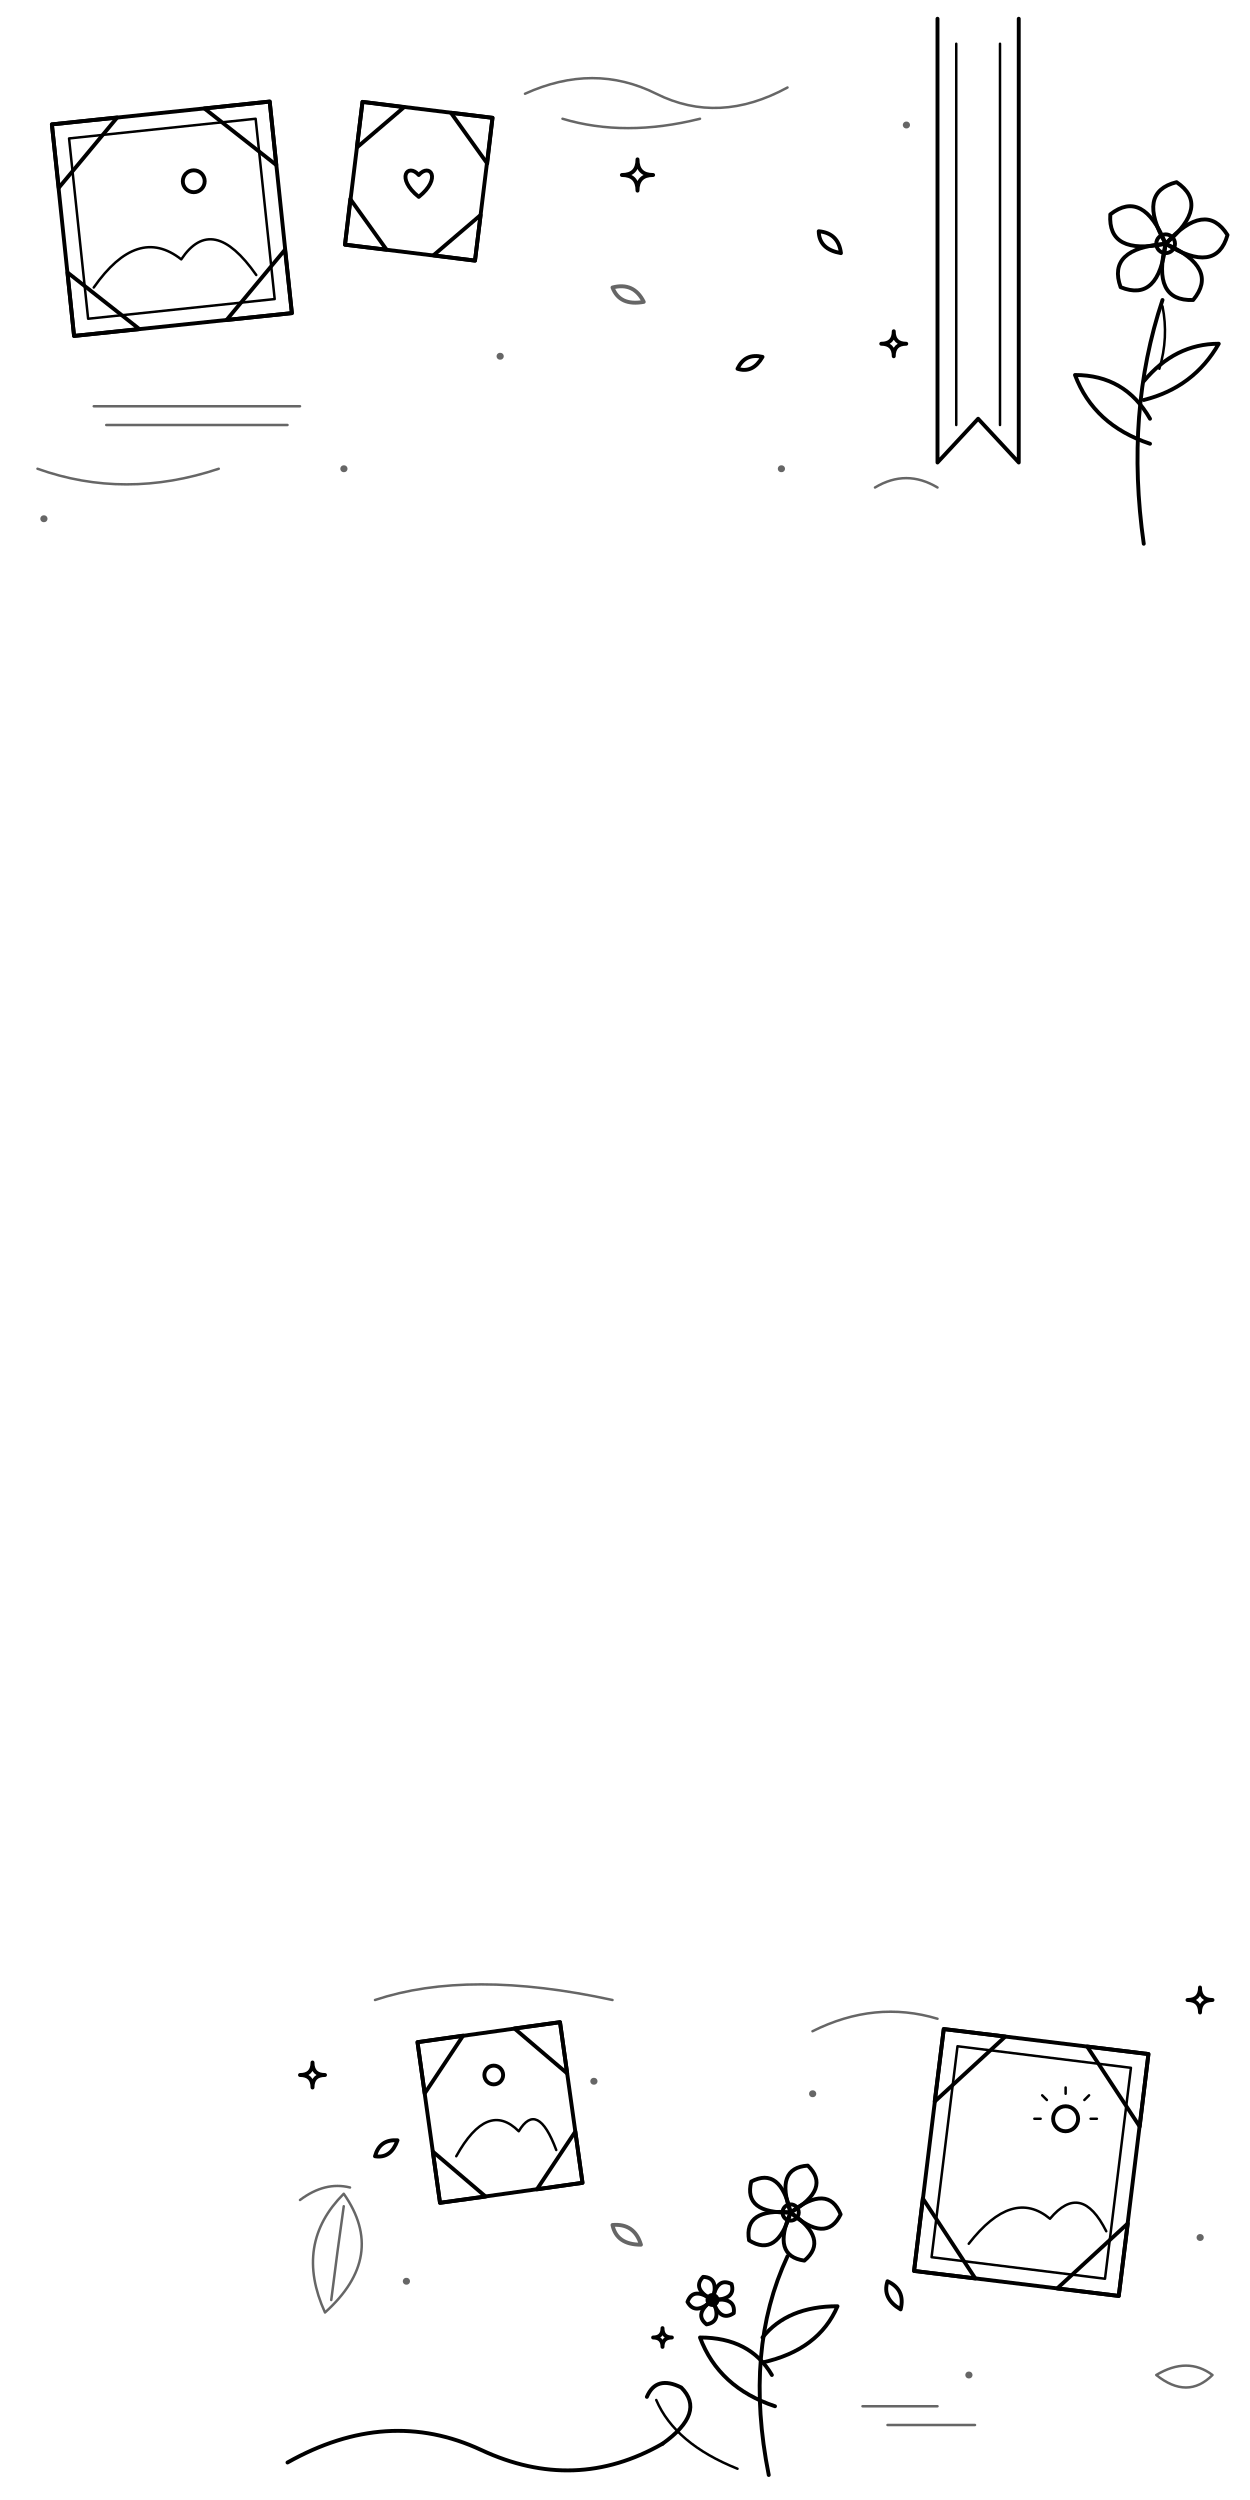
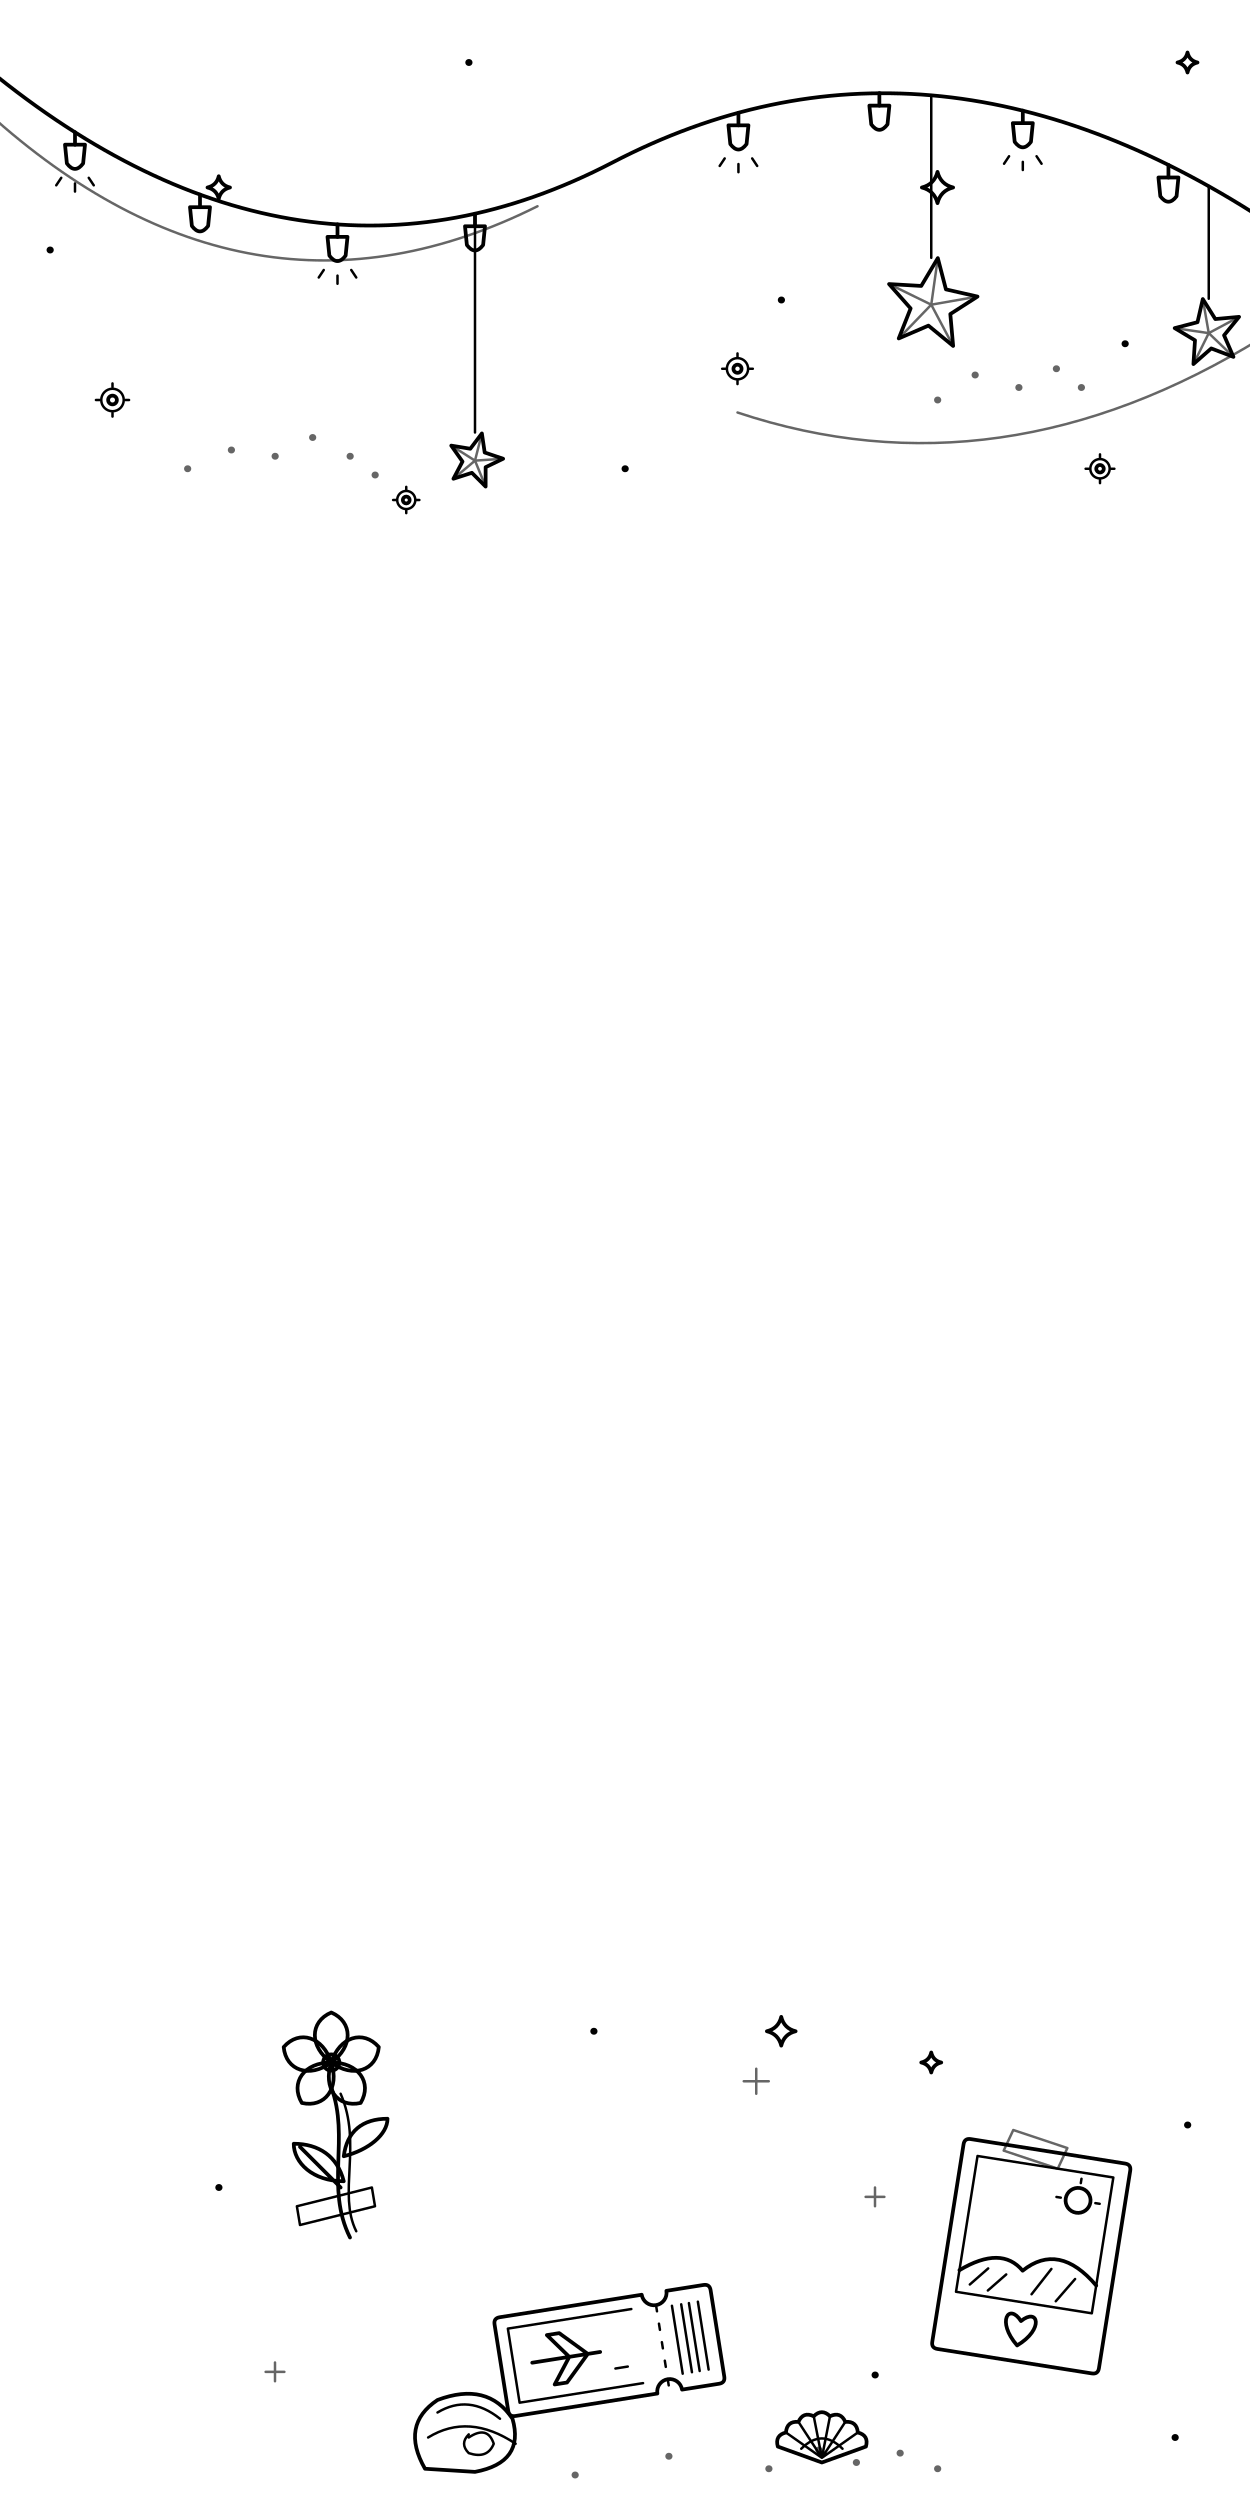
- <svg xmlns="http://www.w3.org/2000/svg" viewBox="0 0 400 800" fill="none" stroke="currentColor" stroke-width="1.25" stroke-linecap="round" stroke-linejoin="round">
+ <svg xmlns="http://www.w3.org/2000/svg" viewBox="0 0 400 800" fill="none" stroke="currentColor" stroke-width="1.2" stroke-linecap="round" stroke-linejoin="round">
  <g data-part="top">
-     <path pathLength="1" d="M16.6 39.8L86.3 32.5L93.4 100.2L23.7 107.5Z" />
-     <path pathLength="1" stroke-width="0.8" d="M22.1 44.3L81.8 38L87.9 95.7L28.2 102Z" />
-     <path pathLength="1" d="M16.6 39.8L37.5 37.6L18.8 60.1Z" />
-     <path pathLength="1" d="M86.3 32.5L88.4 52.8L65.4 34.7Z" />
-     <path pathLength="1" d="M93.4 100.2L72.5 102.4L91.2 79.9Z" />
-     <path pathLength="1" d="M23.7 107.5L21.6 87.2L44.6 105.3Z" />
-     <path pathLength="1" stroke-width="0.8" d="M30 92Q44 72 58 83Q68 68 82 88" />
-     <circle pathLength="1" cx="62" cy="58" r="3.5" />
-     <path pathLength="1" d="M116 32.6L157.6 37.7L152 83.4L110.4 78.3Z" />
-     <path pathLength="1" d="M116 32.6L129.3 34.3L114.2 47.2Z" />
-     <path pathLength="1" d="M157.6 37.7L155.9 52.3L144.3 36.1Z" />
-     <path pathLength="1" d="M152 83.4L138.7 81.7L153.8 68.8Z" />
-     <path pathLength="1" d="M110.4 78.3L112.1 63.7L123.7 79.9Z" />
-     <path class="accent" pathLength="1" d="M134 63C126.5 57 130.5 52 134 56C137.5 52 141.5 57 134 63Z" />
-     <g class="lv-sway lv-o-tr">
-       <path pathLength="1" d="M300 6V148L313 134L326 148V6" />
-       <path class="accent" pathLength="1" stroke-width="0.8" d="M306 14V136" />
-       <path pathLength="1" stroke-width="0.8" d="M320 14V136" />
+     <path pathLength="1" d="M-4 22Q96 104 196 52Q296 0 404 70" />
+     <g stroke-width="0.8" opacity="0.6">
+       <path pathLength="1" d="M-4 36Q80 112 172 66" />
+       <path pathLength="1" d="M404 108Q320 160 236 132" />
    </g>
-     <g class="lv-sway lv-o-flower7">
-       <path pathLength="1" d="M366 174Q360 132 372 96" />
-       <path pathLength="1" d="M368 142Q350 136 344 120Q360 120 368 134" />
-       <path pathLength="1" d="M366 128Q382 124 390 110Q376 110 366 122" />
-       <path pathLength="1" stroke-width="0.8" d="M371 118Q374 108 372 98" />
-       <path class="accent" pathLength="1" d="M373 78Q363.6 61.5 376.5 58.3Q387.5 65.7 373 78Z" />
-       <path class="accent" pathLength="1" d="M373 78Q385.8 64 392.8 75.2Q389.2 88 373 78Z" />
-       <path class="accent" pathLength="1" d="M373 78Q390.3 85.8 381.8 96Q368.5 96.5 373 78Z" />
-       <path class="accent" pathLength="1" d="M373 78Q370.9 96.9 358.6 91.9Q354.1 79.5 373 78Z" />
-       <path class="accent" pathLength="1" d="M373 78Q354.4 81.8 355.3 68.6Q365.8 60.4 373 78Z" />
-       <circle pathLength="1" cx="373" cy="78" r="3" />
+     <g class="lv-glow">
+       <path pathLength="1" d="M24 42.3L24 46.3" />
+       <path pathLength="1" class="accent" d="M20.8 46.3L27.2 46.3L26.6 52.3Q24 55.8 21.4 52.3Z" />
+       <path pathLength="1" class="accent" stroke-width="0.8" d="M18 59.3L19.6 56.9M30 59.3L28.4 56.9M24 61.3L24 58.7" />
+       <path pathLength="1" d="M108 71.8L108 75.8" />
+       <path pathLength="1" class="accent" d="M104.8 75.8L111.2 75.8L110.6 81.8Q108 85.3 105.4 81.8Z" />
+       <path pathLength="1" class="accent" stroke-width="0.8" d="M102 88.8L103.6 86.4M114 88.8L112.4 86.4M108 90.8L108 88.2" />
+       <path pathLength="1" d="M236.3 36.1L236.3 40.1" />
+       <path pathLength="1" class="accent" d="M233.1 40.1L239.5 40.1L238.9 46.1Q236.3 49.6 233.7 46.1Z" />
+       <path pathLength="1" class="accent" stroke-width="0.8" d="M230.3 53.1L231.9 50.7M242.3 53.1L240.7 50.7M236.3 55.1L236.3 52.5" />
+       <path pathLength="1" d="M327.3 35.4L327.3 39.4" />
+       <path pathLength="1" class="accent" d="M324.1 39.4L330.5 39.4L329.9 45.4Q327.3 48.9 324.7 45.4Z" />
+       <path pathLength="1" class="accent" stroke-width="0.8" d="M321.3 52.4L322.9 50M333.3 52.4L331.7 50M327.3 54.4L327.3 51.8" />
+     </g>
+     <g class="lv-sparkle">
+       <path pathLength="1" d="M64 62.3L64 66.3" />
+       <path pathLength="1" d="M60.8 66.3L67.2 66.3L66.6 72.3Q64 75.8 61.4 72.3Z" />
+       <path pathLength="1" d="M152 68.4L152 72.4" />
+       <path pathLength="1" d="M148.8 72.4L155.2 72.4L154.6 78.4Q152 81.9 149.4 78.4Z" />
+       <path pathLength="1" d="M281.4 29.8L281.4 33.8" />
+       <path pathLength="1" d="M278.2 33.8L284.6 33.8L284 39.8Q281.4 43.3 278.8 39.8Z" />
+       <path pathLength="1" d="M373.9 52.8L373.9 56.8" />
+       <path pathLength="1" d="M370.7 56.8L377.1 56.8L376.5 62.8Q373.9 66.3 371.3 62.8Z" />
+     </g>
+     <g class="lv-sway lv-o-t" style="transform-origin:298px 30.5px">
+       <path pathLength="1" stroke-width="0.8" d="M298 30.5L298 82.5" />
+       <path pathLength="1" d="M300.1 82.6L302.7 92.6L312.8 94.9L304.1 100.5L305 110.7L297.1 104.2L287.6 108.3L291.4 98.7L284.5 90.9L294.8 91.5Z" />
+       <path pathLength="1" stroke-width="0.8" opacity="0.6" d="M298 97.5L300.1 82.6M298 97.5L312.8 94.9M298 97.5L305 110.7M298 97.5L287.6 108.3M298 97.5L284.5 90.9" />
+     </g>
+     <g class="lv-sway lv-o-t" style="transform-origin:386.8px 59.6px">
+       <path pathLength="1" stroke-width="0.8" d="M386.8 59.6L386.8 95.6" />
+       <path pathLength="1" class="accent" d="M384.9 95.7L388.9 102.1L396.5 101.4L391.7 107.3L394.7 114.2L387.6 111.5L381.9 116.5L382.4 108.9L375.9 105L383.2 103.1Z" />
+       <path pathLength="1" class="accent" stroke-width="0.8" opacity="0.6" d="M386.8 106.6L384.9 95.7M386.8 106.6L396.5 101.4M386.8 106.6L394.7 114.2M386.8 106.6L381.9 116.5M386.8 106.6L375.9 105" />
+     </g>
+     <g class="lv-sway lv-o-t" style="transform-origin:152px 68.4px">
+       <path pathLength="1" stroke-width="0.8" d="M152 68.4L152 138.4" />
+       <path pathLength="1" class="accent" d="M154.2 138.7L155.1 144.8L161 146.8L155.4 149.5L155.4 155.7L151 151.3L145.1 153.2L148 147.7L144.4 142.6L150.5 143.6Z" />
+       <path pathLength="1" class="accent" stroke-width="0.8" opacity="0.6" d="M152 147.4L154.2 138.7M152 147.4L161 146.8M152 147.4L155.4 155.7M152 147.4L145.1 153.2M152 147.4L144.4 142.6" />
+     </g>
+     <g class="lv-glow">
+       <circle class="fill-accent" cx="36" cy="128" r="1.4" />
+       <circle pathLength="1" class="accent" stroke-width="0.8" cx="36" cy="128" r="3.6" />
+       <path pathLength="1" class="accent" stroke-width="0.8" d="M30.7 128L31.9 128M40.1 128L41.3 128M36 122.7L36 123.9M36 132.1L36 133.3" />
+     </g>
+     <g class="lv-glow">
+       <circle class="fill-accent" cx="236" cy="118" r="1.3" />
+       <circle pathLength="1" class="accent" stroke-width="0.8" cx="236" cy="118" r="3.4" />
+       <path pathLength="1" class="accent" stroke-width="0.8" d="M231.1 118L232.2 118M239.8 118L240.9 118M236 113.1L236 114.2M236 121.8L236 122.9" />
+     </g>
+     <g class="lv-glow">
+       <circle class="fill-accent" cx="352" cy="150" r="1.2" />
+       <circle pathLength="1" class="accent" stroke-width="0.8" cx="352" cy="150" r="3.1" />
+       <path pathLength="1" class="accent" stroke-width="0.8" d="M347.4 150L348.5 150M355.5 150L356.6 150M352 145.4L352 146.5M352 153.5L352 154.6" />
+     </g>
+     <g class="lv-glow">
+       <circle class="fill-accent" cx="130" cy="160" r="1.1" />
+       <circle pathLength="1" class="accent" stroke-width="0.8" cx="130" cy="160" r="2.9" />
+       <path pathLength="1" class="accent" stroke-width="0.8" d="M125.8 160L126.8 160M133.2 160L134.2 160M130 155.8L130 156.8M130 163.2L130 164.2" />
    </g>
    <g stroke-width="0.8" opacity="0.6">
-       <path pathLength="1" d="M168 30Q190 20 210 30Q230 40 252 28" />
-       <path pathLength="1" d="M180 38Q200 44 224 38" />
-       <path pathLength="1" d="M30 130H96" />
-       <path pathLength="1" d="M34 136H92" />
-       <path pathLength="1" d="M280 156Q290 150 300 156" />
-       <path pathLength="1" d="M12 150Q40 160 70 150" />
+       <path pathLength="1" stroke-width="2.2" d="M60 150h.1M74 144h.1M88 146h.1M100 140h.1M112 146h.1M120 152h.1" />
+       <path pathLength="1" stroke-width="2.2" d="M300 128h.1M312 120h.1M326 124h.1M338 118h.1M346 124h.1" />
    </g>
-     <g opacity="0.6">
-       <g class="lv-drift">
-         <path pathLength="1" d="M196 92Q202.8 90.2 206 96.6Q198.3 98 196 92Z" />
-       </g>
-     </g>
-     <g class="lv-drift lv-s">
-       <path pathLength="1" d="M236 118Q238.4 112.9 244 114.2Q240.9 119.6 236 118Z" />
-       <path pathLength="1" d="M262 74Q268.3 74.6 269.1 81Q262.1 79.8 262 74Z" />
-     </g>
-     <g class="lv-sparkle">
-       <path class="accent" pathLength="1" d="M204 51Q204 56 209 56Q204 56 204 61Q204 56 199 56Q204 56 204 51Z" />
-       <path pathLength="1" d="M286 106Q286 110 290 110Q286 110 286 114Q286 110 282 110Q286 110 286 106Z" />
-     </g>
-     <g opacity="0.6">
-       <g class="lv-twinkle">
-         <path pathLength="1" stroke-width="2.2" d="M160 114h.1M250 150h.1M110 150h.1M290 40h.1M14 166h.1" />
-       </g>
+     <g class="lv-twinkle">
+       <path pathLength="1" d="M300 55Q301 59 305 60Q301 61 300 65Q299 61 295 60Q299 59 300 55" />
+       <path pathLength="1" class="accent" d="M70 56.4Q70.7 59.3 73.6 60Q70.7 60.7 70 63.6Q69.3 60.7 66.4 60Q69.3 59.3 70 56.4" />
+       <path pathLength="1" d="M380 16.8Q380.6 19.4 383.2 20Q380.6 20.6 380 23.2Q379.4 20.6 376.8 20Q379.4 19.4 380 16.8" />
+       <path pathLength="1" stroke-width="2.2" d="M16 80h.1M150 20h.1M250 96h.1M360 110h.1M200 150h.1" />
    </g>
  </g>
  <g data-part="bottom">
-     <path pathLength="1" d="M133.6 653.5L179.2 647.1L186.4 698.5L140.8 704.9Z" />
-     <path pathLength="1" d="M133.6 653.5L148.2 651.4L135.9 669.9Z" />
-     <path pathLength="1" d="M179.2 647.1L181.5 663.5L164.6 649.1Z" />
-     <path pathLength="1" d="M186.4 698.5L171.8 700.6L184.1 682.1Z" />
-     <path pathLength="1" d="M140.8 704.9L138.5 688.5L155.4 702.9Z" />
-     <path pathLength="1" stroke-width="0.8" d="M146 690Q156 672 166 682Q172 672 178 688" />
-     <circle pathLength="1" cx="158" cy="664" r="3" />
-     <path pathLength="1" d="M302 649.3L367.5 657.3L358 734.7L292.5 726.7Z" />
-     <path pathLength="1" stroke-width="0.8" d="M306.4 654.8L361.9 661.7L353.6 729.2L298.1 722.3Z" />
-     <path pathLength="1" d="M302 649.3L321.7 651.7L299.1 672.5Z" />
-     <path pathLength="1" d="M367.5 657.3L364.7 680.5L347.9 654.9Z" />
-     <path pathLength="1" d="M358 734.7L338.3 732.3L360.9 711.5Z" />
-     <path pathLength="1" d="M292.5 726.7L295.3 703.5L312.1 729.1Z" />
-     <path pathLength="1" stroke-width="0.8" d="M310 718Q324 700 336 710Q346 698 354 714" />
-     <circle class="accent" pathLength="1" cx="341" cy="678" r="4" />
-     <path pathLength="1" stroke-width="0.8" d="M341 670v-2M349 678h2M333 678h-2M347 672l1.5-1.5M335 672l-1.5-1.5" />
-     <g class="lv-sway lv-o-flower7">
-       <path pathLength="1" d="M246 792Q238 752 252 722" />
-       <path pathLength="1" d="M248 770Q230 764 224 748Q240 748 247 760" />
-       <path pathLength="1" d="M244 756Q262 752 268 738Q252 738 244 748" />
-       <path pathLength="1" stroke-width="0.8" d="M236 790Q216 782 210 768" />
-       <path class="accent" pathLength="1" d="M253 708Q247.9 693.7 258.5 693Q266.1 700.3 253 708Z" />
-       <path class="accent" pathLength="1" d="M253 708Q265 698.7 269 708.6Q264.4 718.1 253 708Z" />
-       <path class="accent" pathLength="1" d="M253 708Q265.5 716.6 257.4 723.4Q246.9 721.9 253 708Z" />
-       <path class="accent" pathLength="1" d="M253 708Q248.7 722.6 239.7 716.9Q237.9 706.5 253 708Z" />
-       <path class="accent" pathLength="1" d="M253 708Q237.8 708.4 240.4 698.1Q249.7 693.2 253 708Z" />
-       <circle pathLength="1" cx="253" cy="708" r="2.6" />
-       <path class="accent" pathLength="1" d="M228 736Q229.4 728.5 234.1 730.9Q235.6 735.9 228 736Z" />
-       <path class="accent" pathLength="1" d="M228 736Q235.5 735 234.8 740.2Q230.4 743.2 228 736Z" />
-       <path class="accent" pathLength="1" d="M228 736Q231.3 742.9 226.1 743.8Q221.9 740.5 228 736Z" />
-       <path class="accent" pathLength="1" d="M228 736Q222.5 741.2 220 736.6Q221.8 731.6 228 736Z" />
-       <path class="accent" pathLength="1" d="M228 736Q221.3 732.4 225 728.6Q230.3 728.8 228 736Z" />
-       <circle pathLength="1" cx="228" cy="736" r="1.6" />
+     <g class="lv-sway lv-o-flower" style="transform-origin:112px 716px">
+       <path pathLength="1" d="M112 716C104 700 112 684 106 668" />
+       <path pathLength="1" stroke-width="0.8" d="M114 714C108 702 116 686 109 670" />
+       <path pathLength="1" class="accent" d="M110 698C100 698 94 692 94 686C102 686 108 690 110 698M109 700C104 695 99 690 96 687" />
+       <path pathLength="1" class="accent" d="M110 690C118 688 124 683 124 678C116 678 111 682 110 690" />
+       <g transform="rotate(0 106 660)">
+         <path pathLength="1" class="accent" d="M106 660C99 655 99 647 106 644C113 647 113 655 106 660" />
+       </g>
+       <g transform="rotate(72 106 660)">
+         <path pathLength="1" class="accent" d="M106 660C99 655 99 647 106 644C113 647 113 655 106 660" />
+       </g>
+       <g transform="rotate(144 106 660)">
+         <path pathLength="1" class="accent" d="M106 660C99 655 99 647 106 644C113 647 113 655 106 660" />
+       </g>
+       <g transform="rotate(216 106 660)">
+         <path pathLength="1" class="accent" d="M106 660C99 655 99 647 106 644C113 647 113 655 106 660" />
+       </g>
+       <g transform="rotate(288 106 660)">
+         <path pathLength="1" class="accent" d="M106 660C99 655 99 647 106 644C113 647 113 655 106 660" />
+       </g>
+       <path pathLength="1" d="M103.4 660a2.6 2.6 0 1 0 5.2 0a2.6 2.6 0 1 0 -5.2 0" />
+       <path pathLength="1" stroke-width="0.8" d="M95 706L119 700L120 706L96 712Z" />
    </g>
-     <g>
-       <path pathLength="1" d="M92 788Q124 770 154 784Q184 798 212 782" />
-       <path pathLength="1" d="M212 782Q226 772 218 764Q210 760 207 767" />
-     </g>
-     <g stroke-width="0.8" opacity="0.6">
-       <path pathLength="1" d="M104 740Q94 718 110 702Q124 722 104 740Z" />
-       <path pathLength="1" d="M106 736Q108 720 110 706" />
-       <path pathLength="1" d="M276 770H300M284 776H312" />
-       <path pathLength="1" d="M96 704Q104 698 112 700" />
-       <path pathLength="1" d="M370 760Q380 754 388 760Q380 768 370 760Z" />
-       <path pathLength="1" d="M120 640Q150 630 196 640" />
-       <path pathLength="1" d="M260 650Q280 640 300 646" />
-     </g>
-     <g opacity="0.6">
-       <g class="lv-drift">
-         <path pathLength="1" d="M196 712Q203 711.4 205.1 718.3Q197.3 718.3 196 712Z" />
+     <g class="lv-float lv-sm">
+       <g transform="rotate(9 330 722)">
+         <path pathLength="1" d="M303 690Q303 688 305 688L355 688Q357 688 357 690L357 754Q357 756 355 756L305 756Q303 756 303 754Z" />
+         <path pathLength="1" stroke-width="0.8" d="M308 693L352 693L352 737L308 737Z" />
+         <path pathLength="1" d="M308 730Q320 720 328 727Q338 716 352 728" />
+         <path pathLength="1" stroke-width="0.8" d="M312 734L317 728M318 735L323 729M332 734L337 725M340 735L345 727" />
+         <circle pathLength="1" class="accent" cx="342" cy="702" r="4" />
+         <path pathLength="1" class="accent" stroke-width="0.8" d="M342 695L342 696.4M349 702L347.6 702M335 702L336.4 702" />
+         <path pathLength="1" class="accent" d="M330 750.9C322.1 744.3 325.3 737.7 330 743C334.7 737.7 337.9 744.3 330 750.9" />
+         <path pathLength="1" stroke-width="0.8" opacity="0.6" d="M318 683L336 686L334 693L316 690Z" />
      </g>
    </g>
-     <g class="lv-drift lv-s">
-       <path pathLength="1" d="M120 690Q121.5 684.5 127.2 684.9Q125.1 690.8 120 690Z" />
-       <path pathLength="1" d="M284 730Q289.8 732.7 288.2 739Q282.2 735.5 284 730Z" />
+     <g transform="rotate(-9 196 752)">
+       <path pathLength="1" d="M160 738Q160 736 162 736L208 736A4 4 0 0 0 216 736L228 736Q230 736 230 738L230 766Q230 768 228 768L216 768A4 4 0 0 0 208 768L162 768Q160 768 160 766Z" />
+       <path pathLength="1" stroke-width="0.8" d="M164 740L204 740M164 764L204 764M164 740L164 764" />
+       <path pathLength="1" class="accent" d="M170 752L192 752M182 752L176 744L180 744L188 752M182 752L176 760L180 760L188 752" />
+       <path pathLength="1" stroke-width="0.8" d="M196 758L200 758M212 740L212 742M212 746L212 748M212 752L212 754M212 758L212 760M212 764L212 766" />
+       <path pathLength="1" stroke-width="0.8" d="M217 741L217 763M220 741L220 763M222.5 741L222.5 763M225.4 741L225.4 763" />
+     </g>
+     <g transform="translate(136 624)">
+       <path pathLength="1" d="M127 164L112.9 158.9Q111.9 155.3 115.5 154.4Q115.8 150.7 119.5 151Q121 147.6 124.4 149.2Q127 146.6 129.6 149.2Q133 147.6 134.5 151Q138.2 150.7 138.5 154.4Q142.1 155.3 141.1 158.9Z" />
+       <path pathLength="1" stroke-width="0.8" d="M127 162.5L115.5 154.4M127 162.5L119.5 151M127 162.5L124.4 149.2M127 162.5L129.6 149.2M127 162.5L134.5 151M127 162.5L138.5 154.4" />
+       <path pathLength="1" class="accent" stroke-width="0.8" d="M120.4 159.6Q127 153 133.6 159.6" />
+     </g>
+     <path pathLength="1" d="M136 790Q128 776 140 768Q156 762 164 774Q168 788 152 791Z" />
+     <path pathLength="1" stroke-width="0.8" d="M140 772Q150 766 160 774M137 780Q150 772 165 782" />
+     <path pathLength="1" class="accent" stroke-width="0.8" d="M150 780Q156 776 158 782Q156 787 150 785Q147 782 150 779" />
+     <g stroke-width="0.8" opacity="0.6">
+       <path pathLength="1" stroke-width="2.2" d="M262 784h.1M274 788h.1M288 785h.1M300 790h.1M246 790h.1M214 786h.1M184 792h.1" />
+       <path pathLength="1" d="M242 662L242 670M238 666L246 666M88 756L88 762M85 759L91 759M280 700L280 706M277 703L283 703" />
    </g>
    <g class="lv-sparkle">
-       <path class="accent" pathLength="1" d="M100 660Q100 664 104 664Q100 664 100 668Q100 664 96 664Q100 664 100 660Z" />
-       <path pathLength="1" d="M384 636Q384 640 388 640Q384 640 384 644Q384 640 380 640Q384 640 384 636Z" />
-       <path pathLength="1" d="M212 745Q212 748 215 748Q212 748 212 751Q212 748 209 748Q212 748 212 745Z" />
+       <path pathLength="1" class="accent" d="M250 645.4Q250.9 649.1 254.6 650Q250.9 650.9 250 654.6Q249.1 650.9 245.4 650Q249.1 649.1 250 645.4" />
+       <path pathLength="1" d="M298 656.8Q298.6 659.4 301.2 660Q298.6 660.6 298 663.2Q297.4 660.6 294.8 660Q297.4 659.4 298 656.8" />
    </g>
-     <g opacity="0.6">
-       <g class="lv-twinkle">
-         <path pathLength="1" stroke-width="2.2" d="M190 666h.1M260 670h.1M310 760h.1M130 730h.1M384 716h.1" />
-       </g>
+     <g class="lv-twinkle">
+       <path pathLength="1" stroke-width="2.2" d="M190 650h.1M280 760h.1M380 680h.1M376 780h.1M70 700h.1" />
    </g>
  </g>
</svg>
